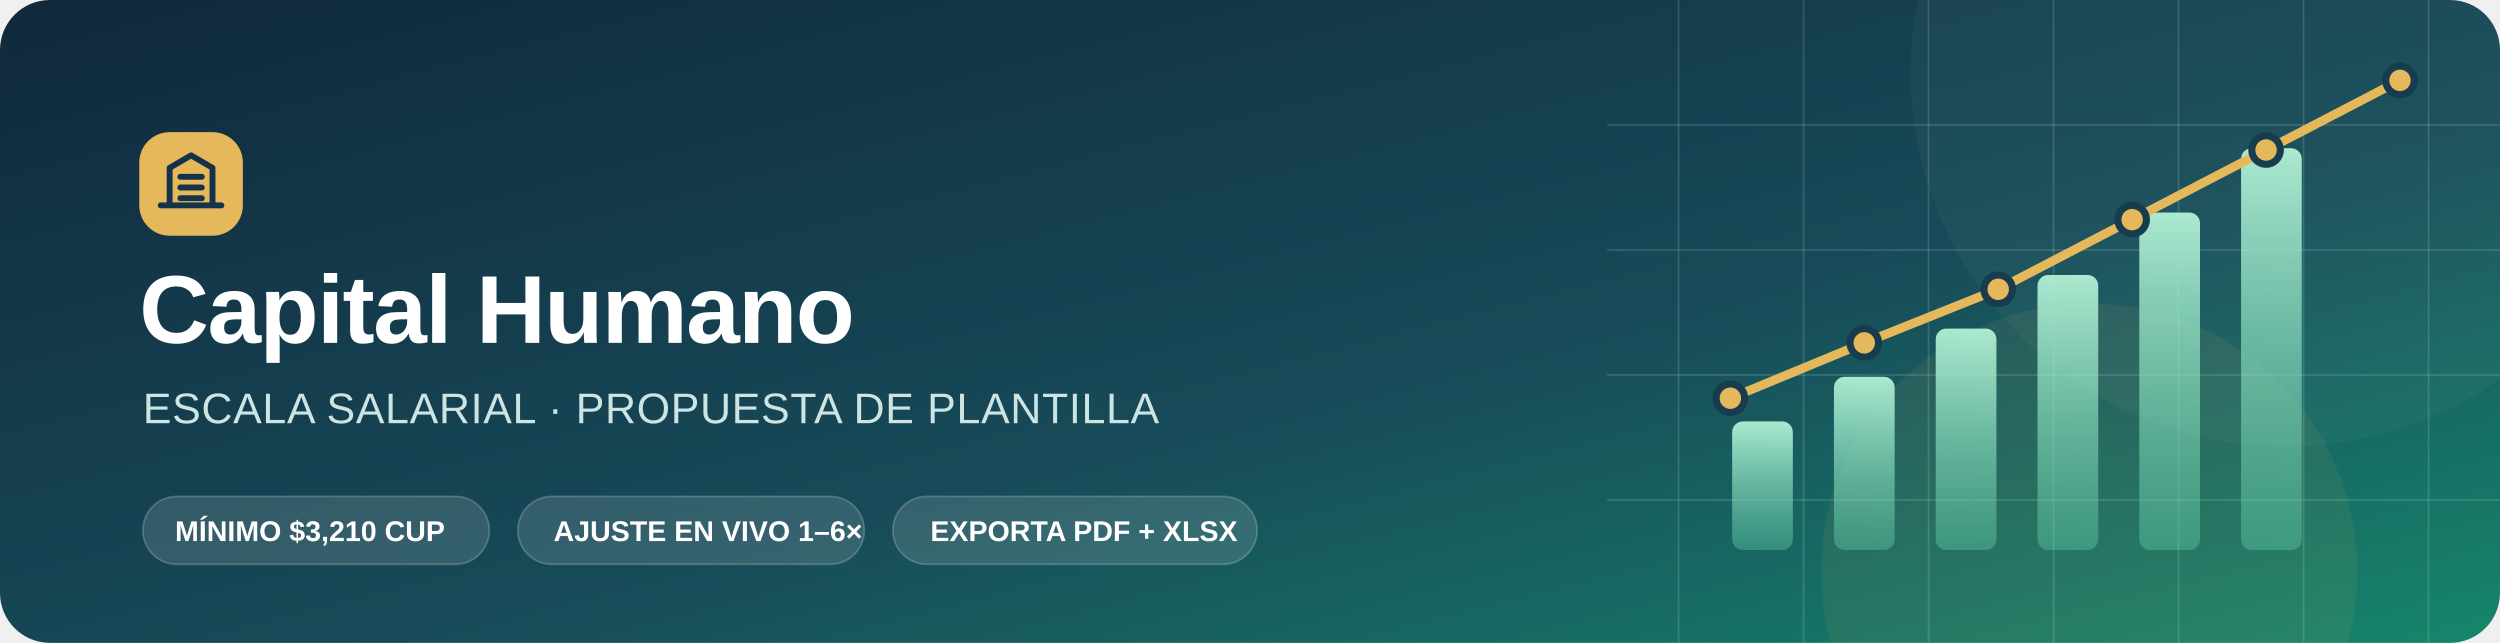
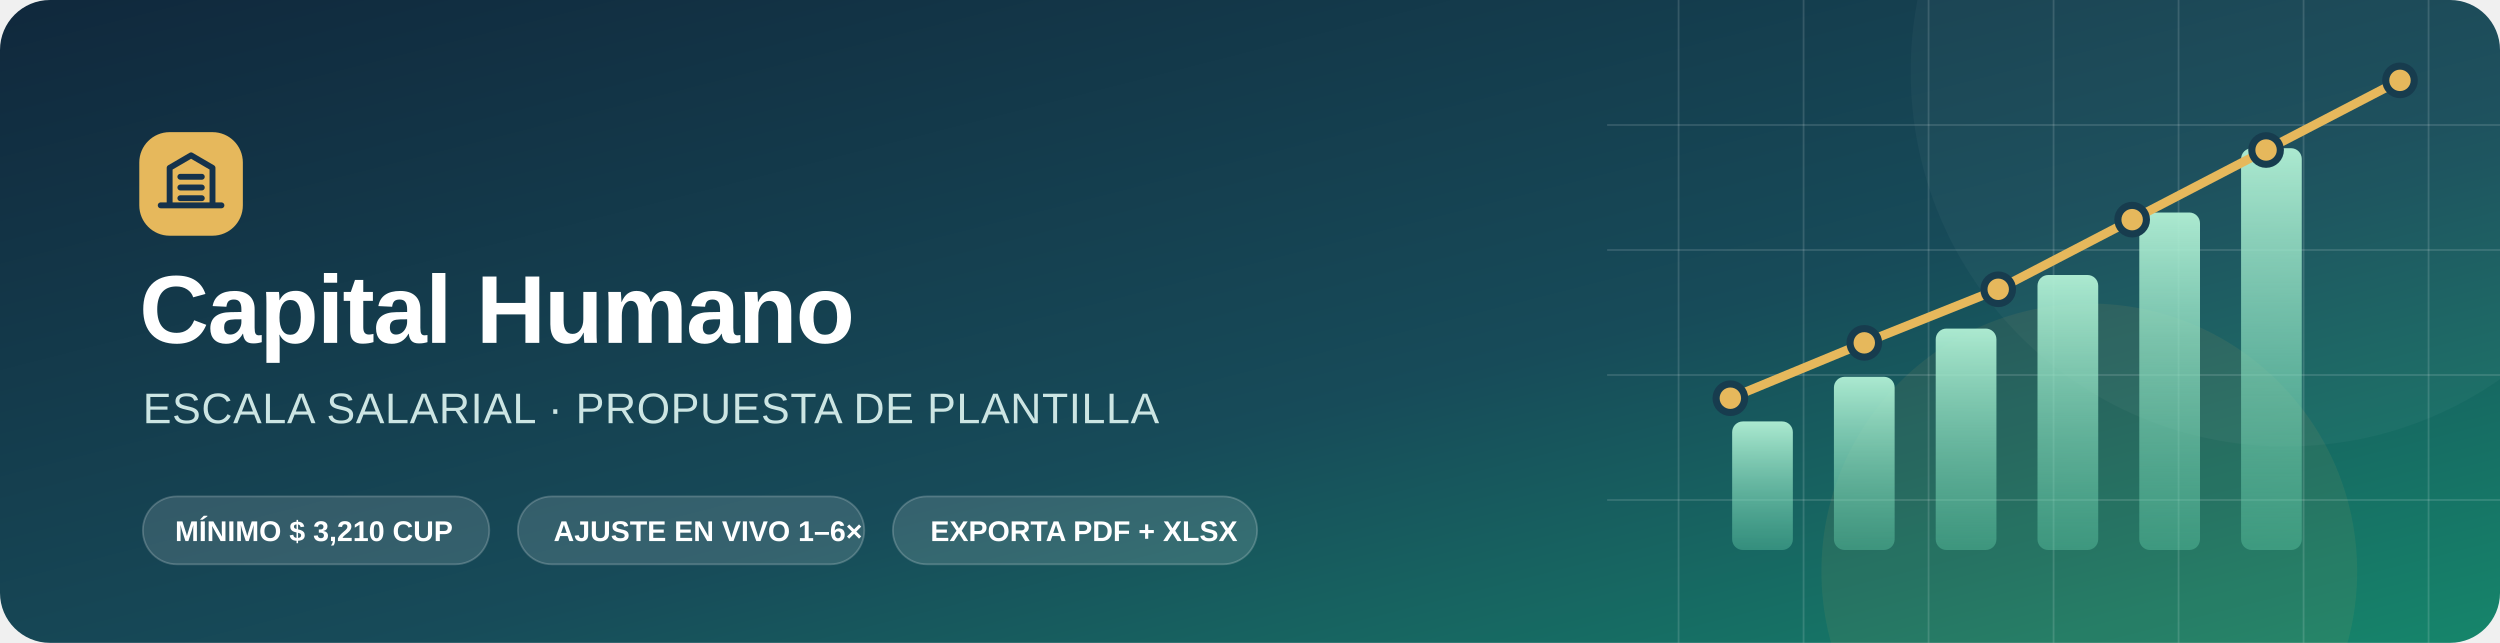
<svg xmlns="http://www.w3.org/2000/svg" width="1400" height="360" viewBox="0 0 1400 360" role="img" aria-labelledby="title desc">
  <defs>
    <linearGradient id="fondo" x1="0" y1="0" x2="1" y2="1">
      <stop offset="0" stop-color="#10283c" />
      <stop offset=".58" stop-color="#174b59" />
      <stop offset="1" stop-color="#16866b" />
    </linearGradient>
    <linearGradient id="barras" x1="0" y1="1" x2="0" y2="0">
      <stop offset="0" stop-color="#64cfaa" stop-opacity=".38" />
      <stop offset="1" stop-color="#b3f1d6" stop-opacity=".95" />
    </linearGradient>
  </defs>
  <rect width="1400" height="360" rx="28" fill="url(#fondo)" />
  <circle cx="1280" cy="40" r="210" fill="#fff" opacity=".035" />
  <circle cx="1170" cy="320" r="150" fill="#e6b85c" opacity=".08" />
  <g fill="none" stroke="#ffffff" stroke-opacity=".14">
    <path d="M940 0v360M1010 0v360M1080 0v360M1150 0v360M1220 0v360M1290 0v360M1360 0v360" />
    <path d="M900 70h500M900 140h500M900 210h500M900 280h500" />
  </g>
  <g fill="url(#barras)">
    <rect x="970" y="236" width="34" height="72" rx="6" />
    <rect x="1027" y="211" width="34" height="97" rx="6" />
    <rect x="1084" y="184" width="34" height="124" rx="6" />
    <rect x="1141" y="154" width="34" height="154" rx="6" />
    <rect x="1198" y="119" width="34" height="189" rx="6" />
    <rect x="1255" y="83" width="34" height="225" rx="6" />
  </g>
  <path d="M969 223l75-31 75-30 75-39 75-39 75-39" fill="none" stroke="#e6b85c" stroke-width="5" stroke-linecap="round" stroke-linejoin="round" />
  <g fill="#e6b85c" stroke="#173c4e" stroke-width="4">
    <circle cx="969" cy="223" r="8" />
    <circle cx="1044" cy="192" r="8" />
    <circle cx="1119" cy="162" r="8" />
    <circle cx="1194" cy="123" r="8" />
    <circle cx="1269" cy="84" r="8" />
    <circle cx="1344" cy="45" r="8" />
  </g>
  <g transform="translate(78 74)">
    <rect x="0" y="0" width="58" height="58" rx="17" fill="#e6b85c" />
    <path d="M17 41V20l12-7 12 7v21M12 41h34M23 25h12M23 31h12M23 37h12" fill="none" stroke="#15324b" stroke-width="3.3" stroke-linecap="round" stroke-linejoin="round" />
  </g>
  <text x="78" y="192" fill="#ffffff" font-family="Arial, Helvetica, sans-serif" font-size="54" font-weight="700" letter-spacing="-.8">Capital Humano</text>
  <text x="80" y="237" fill="#cce5e3" font-family="Arial, Helvetica, sans-serif" font-size="24" letter-spacing=".4">ESCALA SALARIAL · PROPUESTA DE PLANTILLA</text>
  <g transform="translate(80 278)" font-family="Arial, Helvetica, sans-serif" font-size="16" font-weight="700">
    <rect width="194" height="38" rx="19" fill="#ffffff" fill-opacity=".13" stroke="#ffffff" stroke-opacity=".2" />
-     <text x="18" y="25" fill="#ffffff">MÍNIMO  $3,210 CUP</text>
+     <text x="18" y="25" fill="#ffffff">MÍNIMO  $ 3,210 CUP</text>
    <rect x="210" width="194" height="38" rx="19" fill="#ffffff" fill-opacity=".13" stroke="#ffffff" stroke-opacity=".2" />
    <text x="230" y="25" fill="#ffffff">AJUSTE EN VIVO  1–6×</text>
    <rect x="420" width="204" height="38" rx="19" fill="#ffffff" fill-opacity=".13" stroke="#ffffff" stroke-opacity=".2" />
    <text x="441" y="25" fill="#ffffff">EXPORTA  PDF + XLSX</text>
  </g>
</svg>
